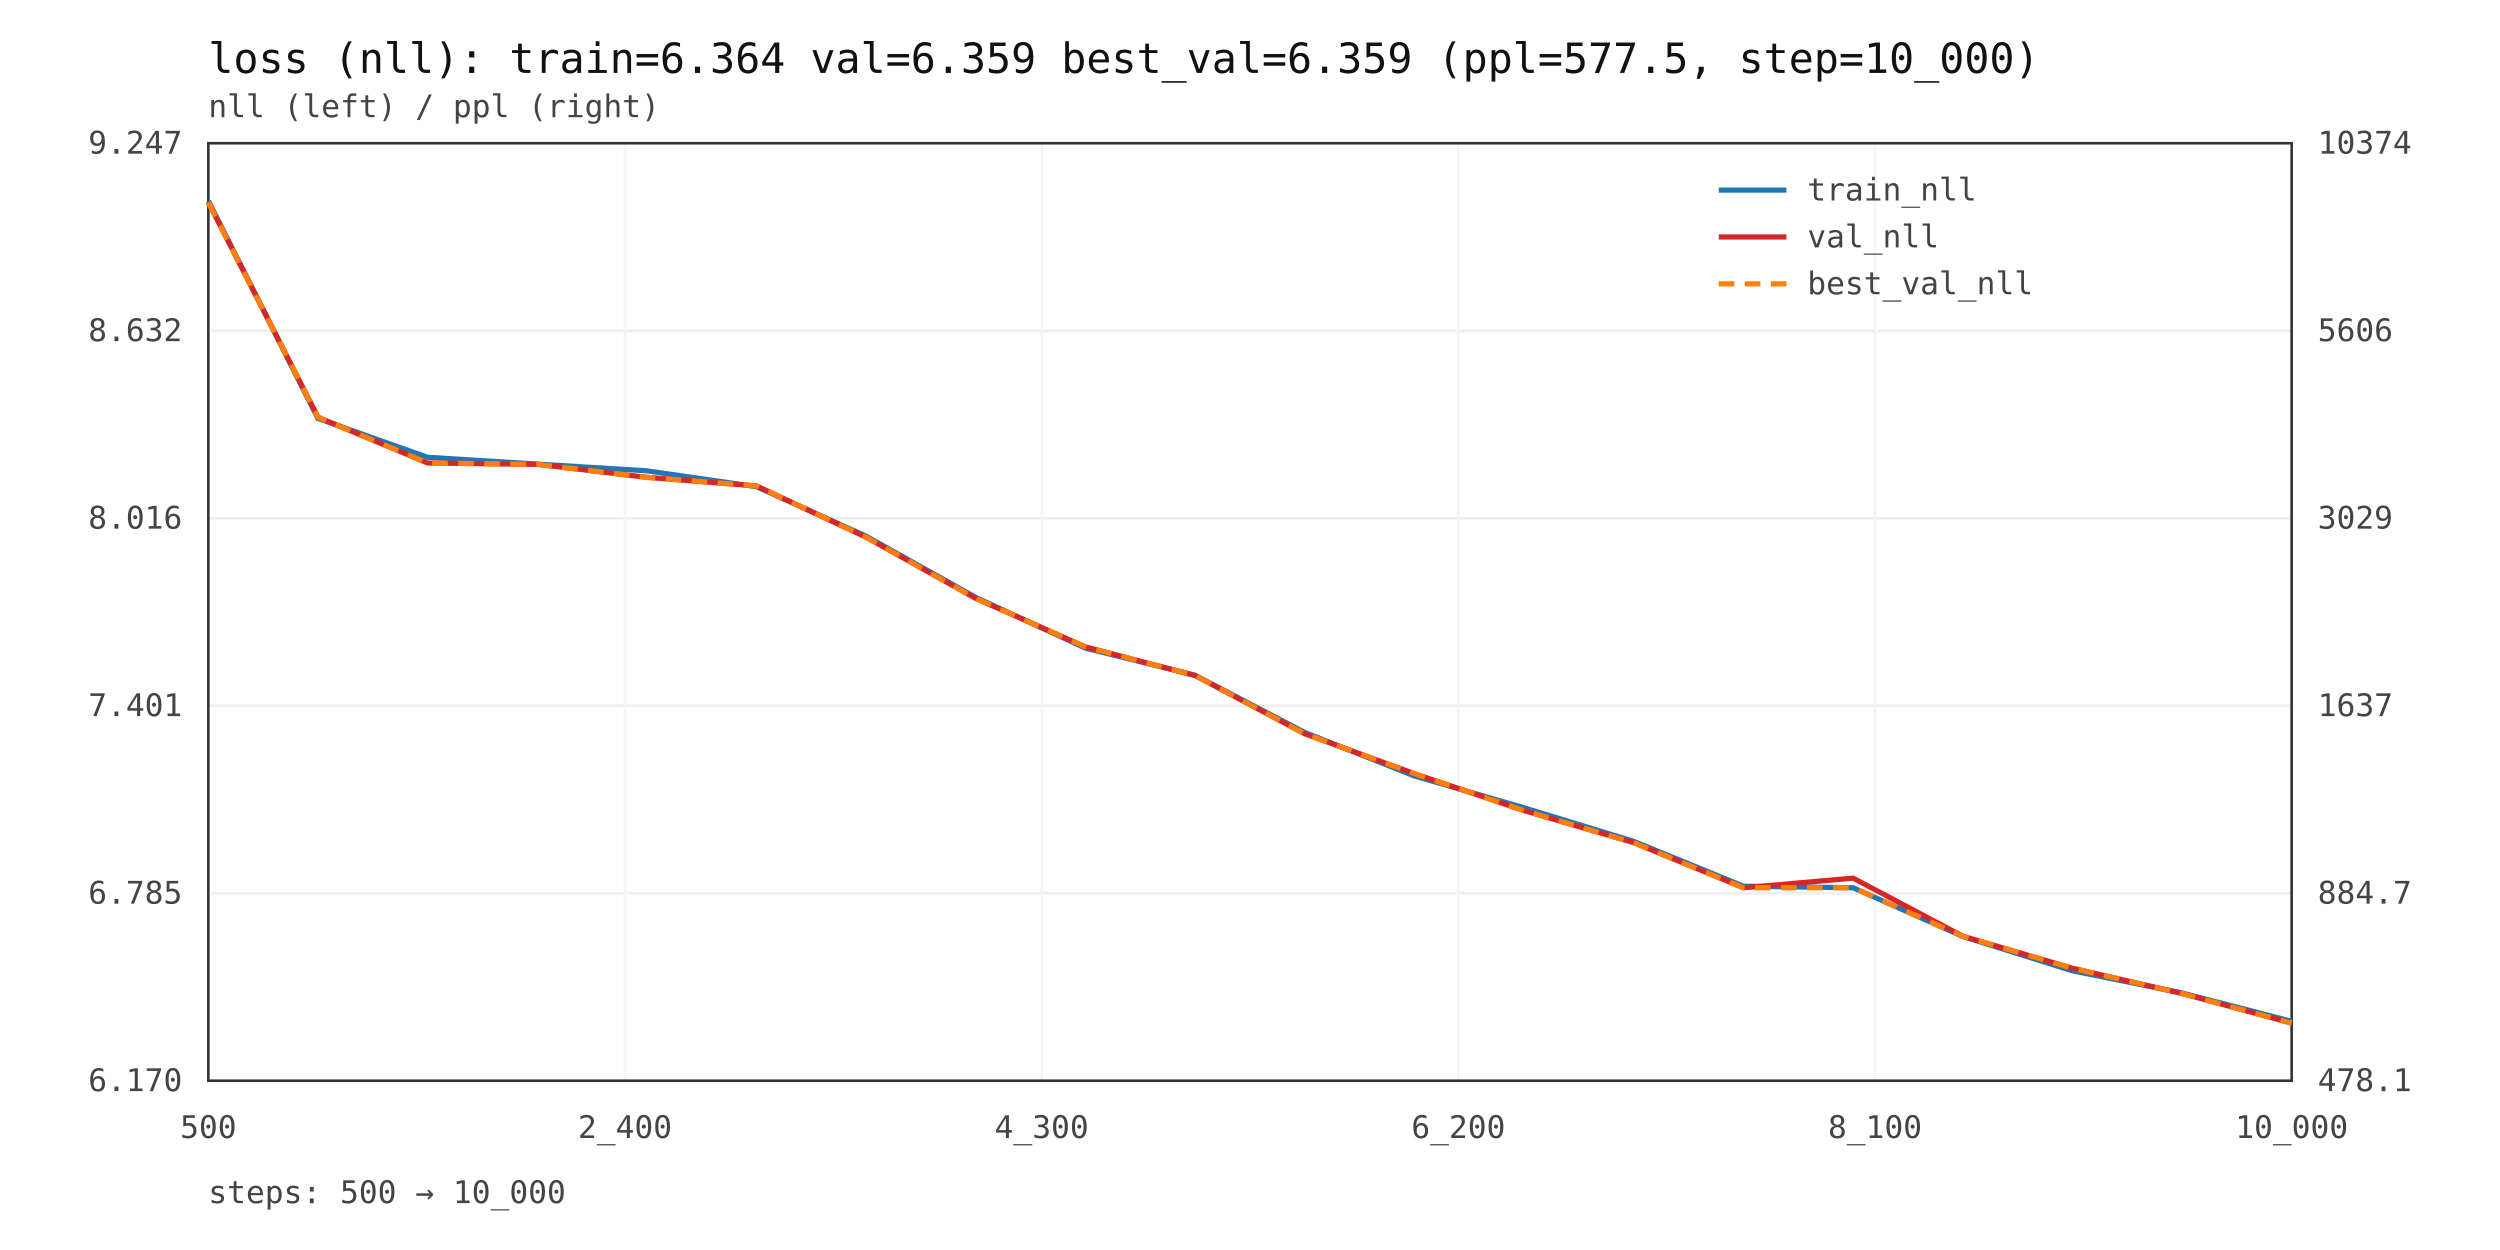
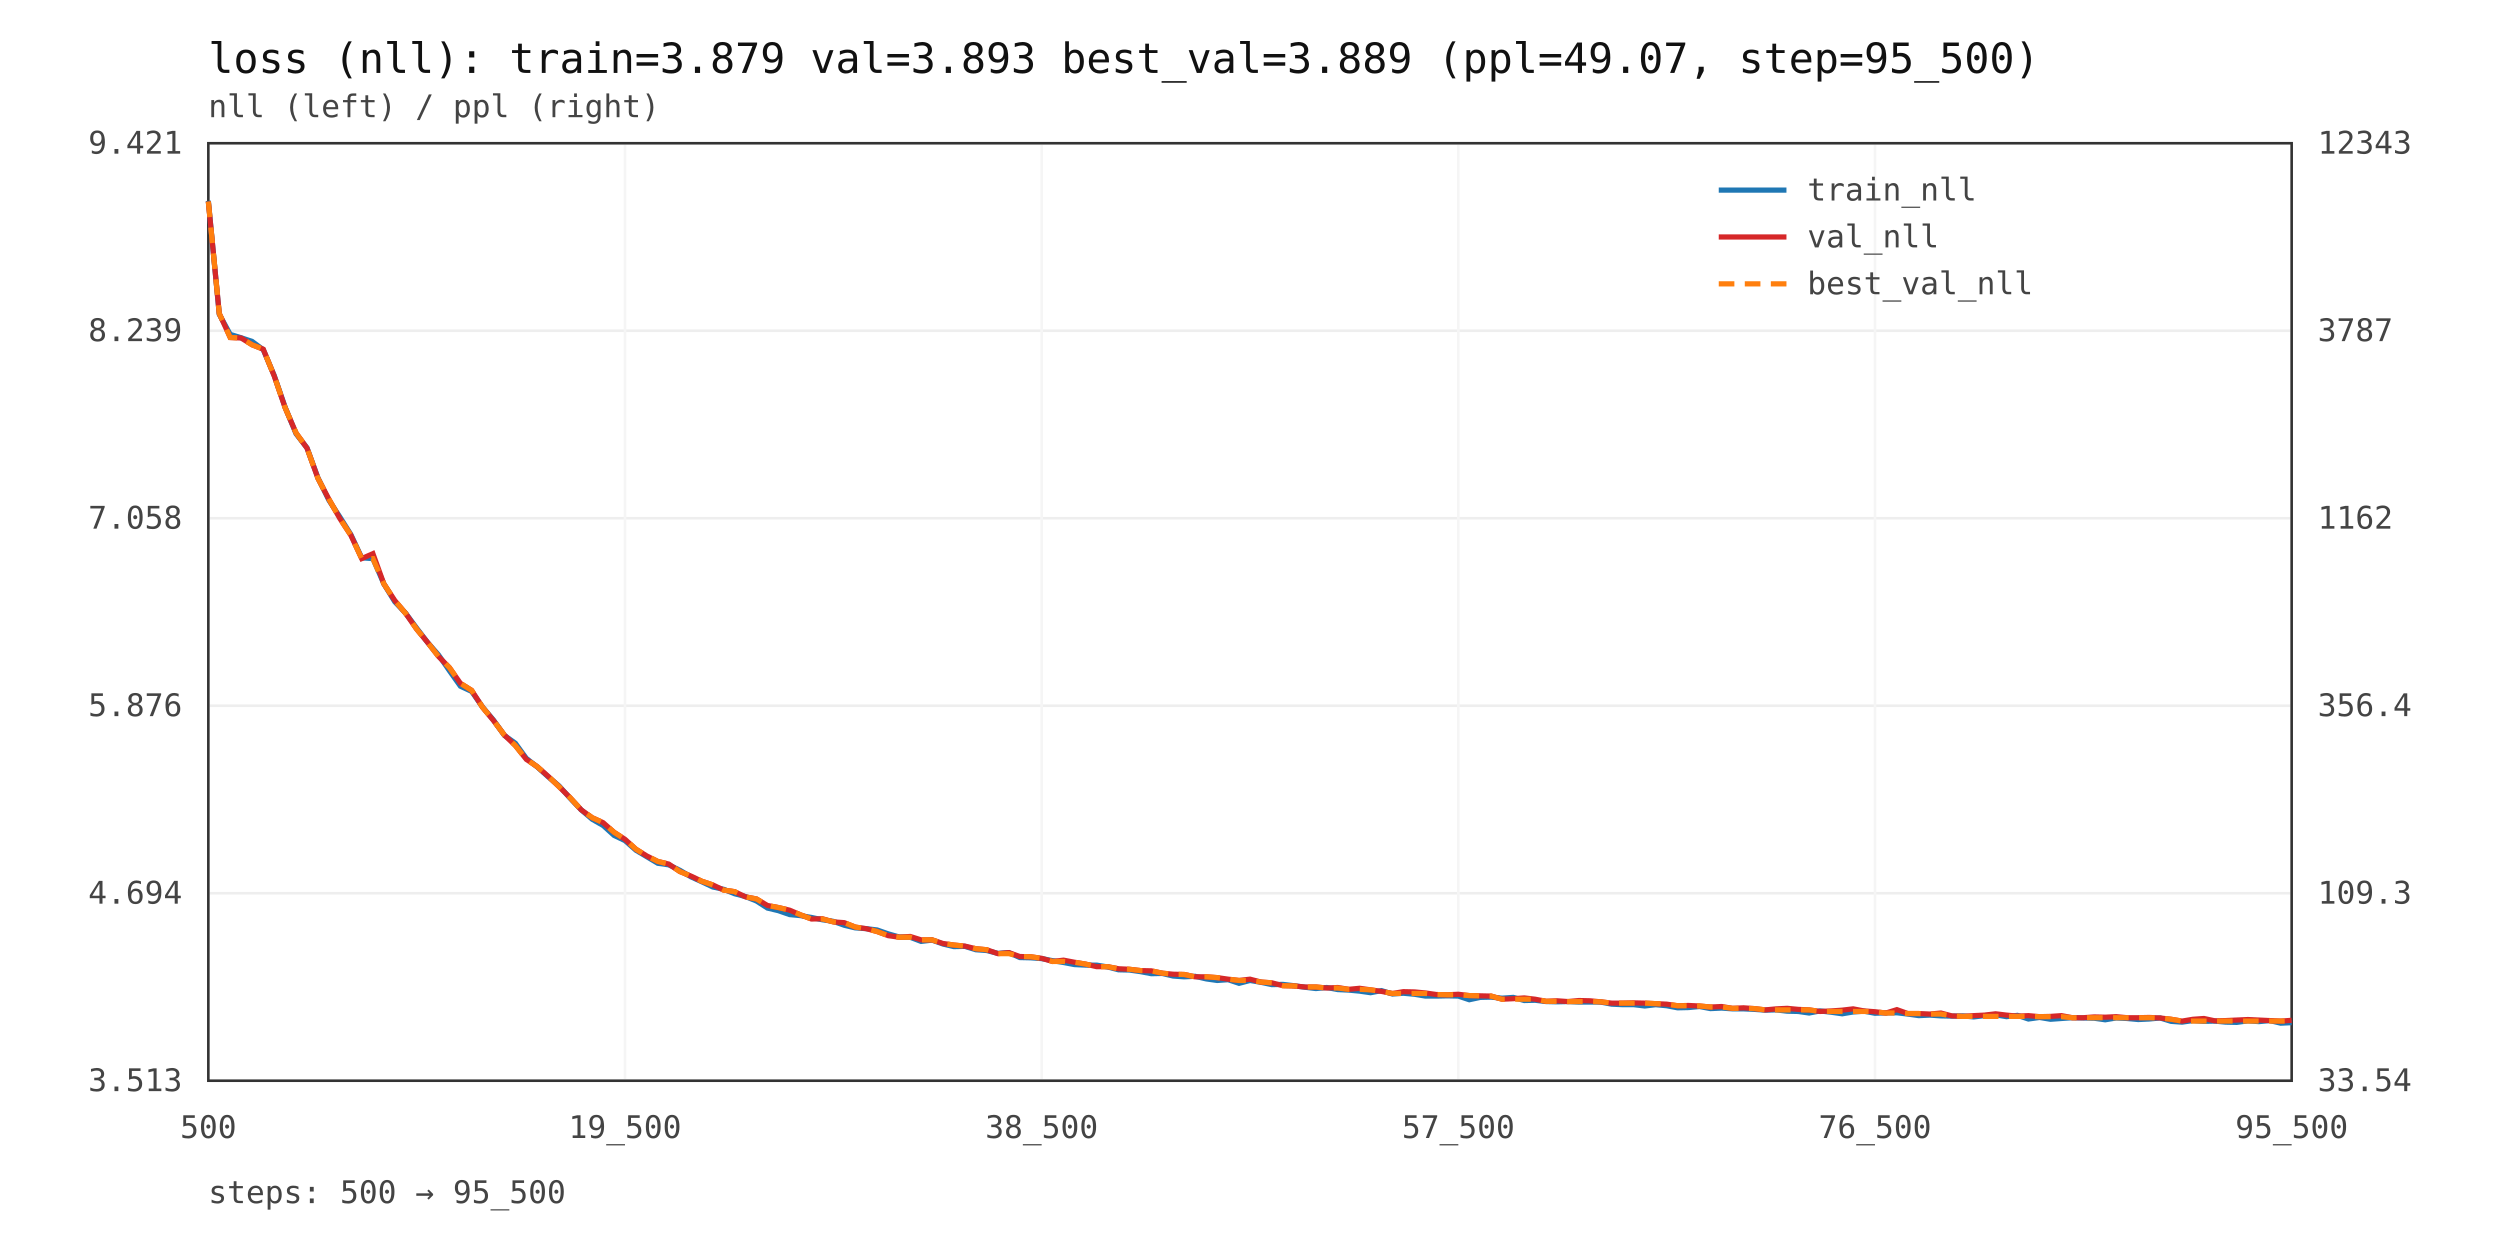
<svg xmlns="http://www.w3.org/2000/svg" width="960" height="480" viewBox="0 0 960 480">
  <style>
  .mono { font-family: ui-monospace, SFMono-Regular, Menlo, Monaco, Consolas, monospace; }
  .small { font-size: 12px; fill: #444; }
  .title { font-size: 16px; fill: #111; }
</style>
  <rect x="0" y="0" width="100%" height="100%" fill="white" />
-   <text class="mono title" x="80" y="28">loss (nll): train=6.364  val=6.359  best_val=6.359   (ppl=577.5, step=10_000)</text>
+   <text class="mono title" x="80" y="28">loss (nll): train=3.879  val=3.893  best_val=3.889   (ppl=49.07, step=95_500)</text>
  <line x1="80" y1="415.0" x2="880" y2="415.0" stroke="#eee" stroke-width="1" />
-   <text class="mono small" x="70" y="419.0" text-anchor="end">6.170</text>
-   <text class="mono small" x="890" y="419.0" text-anchor="start">478.1</text>
+   <text class="mono small" x="70" y="419.0" text-anchor="end">3.513</text>
+   <text class="mono small" x="890" y="419.0" text-anchor="start">33.54</text>
  <line x1="80" y1="343.0" x2="880" y2="343.0" stroke="#eee" stroke-width="1" />
-   <text class="mono small" x="70" y="347.0" text-anchor="end">6.785</text>
-   <text class="mono small" x="890" y="347.0" text-anchor="start">884.7</text>
+   <text class="mono small" x="70" y="347.0" text-anchor="end">4.694</text>
+   <text class="mono small" x="890" y="347.0" text-anchor="start">109.3</text>
  <line x1="80" y1="271.0" x2="880" y2="271.0" stroke="#eee" stroke-width="1" />
-   <text class="mono small" x="70" y="275.0" text-anchor="end">7.401</text>
-   <text class="mono small" x="890" y="275.0" text-anchor="start">1637</text>
+   <text class="mono small" x="70" y="275.0" text-anchor="end">5.876</text>
+   <text class="mono small" x="890" y="275.0" text-anchor="start">356.4</text>
  <line x1="80" y1="199.0" x2="880" y2="199.0" stroke="#eee" stroke-width="1" />
-   <text class="mono small" x="70" y="203.0" text-anchor="end">8.016</text>
-   <text class="mono small" x="890" y="203.0" text-anchor="start">3029</text>
+   <text class="mono small" x="70" y="203.0" text-anchor="end">7.058</text>
+   <text class="mono small" x="890" y="203.0" text-anchor="start">1162</text>
  <line x1="80" y1="127.0" x2="880" y2="127.0" stroke="#eee" stroke-width="1" />
-   <text class="mono small" x="70" y="131.0" text-anchor="end">8.632</text>
-   <text class="mono small" x="890" y="131.0" text-anchor="start">5606</text>
+   <text class="mono small" x="70" y="131.0" text-anchor="end">8.239</text>
+   <text class="mono small" x="890" y="131.0" text-anchor="start">3787</text>
  <line x1="80" y1="55.0" x2="880" y2="55.0" stroke="#eee" stroke-width="1" />
-   <text class="mono small" x="70" y="59.0" text-anchor="end">9.247</text>
-   <text class="mono small" x="890" y="59.0" text-anchor="start">10374</text>
+   <text class="mono small" x="70" y="59.0" text-anchor="end">9.421</text>
+   <text class="mono small" x="890" y="59.0" text-anchor="start">12343</text>
  <line x1="80.0" y1="55" x2="80.0" y2="415" stroke="#f5f5f5" stroke-width="1" />
  <text class="mono small" x="80.0" y="437" text-anchor="middle">500</text>
  <line x1="240.0" y1="55" x2="240.0" y2="415" stroke="#f5f5f5" stroke-width="1" />
-   <text class="mono small" x="240.0" y="437" text-anchor="middle">2_400</text>
+   <text class="mono small" x="240.0" y="437" text-anchor="middle">19_500</text>
  <line x1="400.0" y1="55" x2="400.0" y2="415" stroke="#f5f5f5" stroke-width="1" />
-   <text class="mono small" x="400.0" y="437" text-anchor="middle">4_300</text>
+   <text class="mono small" x="400.0" y="437" text-anchor="middle">38_500</text>
  <line x1="560.0" y1="55" x2="560.0" y2="415" stroke="#f5f5f5" stroke-width="1" />
-   <text class="mono small" x="560.0" y="437" text-anchor="middle">6_200</text>
+   <text class="mono small" x="560.0" y="437" text-anchor="middle">57_500</text>
  <line x1="720.0" y1="55" x2="720.0" y2="415" stroke="#f5f5f5" stroke-width="1" />
-   <text class="mono small" x="720.0" y="437" text-anchor="middle">8_100</text>
+   <text class="mono small" x="720.0" y="437" text-anchor="middle">76_500</text>
  <line x1="880.0" y1="55" x2="880.0" y2="415" stroke="#f5f5f5" stroke-width="1" />
-   <text class="mono small" x="880.0" y="437" text-anchor="middle">10_000</text>
+   <text class="mono small" x="880.0" y="437" text-anchor="middle">95_500</text>
  <rect x="80" y="55" width="800" height="360" fill="none" stroke="#333" stroke-width="1" />
  <text class="mono small" x="80" y="45">nll (left) / ppl (right)</text>
-   <polyline fill="none" stroke="#1f77b4" stroke-width="2" points="80.0,77.1 122.1,160.7 164.2,175.6 206.3,178.2 248.4,180.8 290.5,186.9 332.6,205.9 374.7,229.4 416.8,248.9 458.9,259.3 501.1,281.3 543.2,298.0 585.3,310.2 627.4,323.1 669.5,340.3 711.6,340.9 753.7,359.6 795.8,372.8 837.9,381.3 880.0,392.2" />
-   <polyline fill="none" stroke="#d62728" stroke-width="2" points="80.0,77.7 122.1,160.2 164.2,177.8 206.3,178.3 248.4,183.3 290.5,186.6 332.6,206.3 374.7,229.8 416.8,248.4 458.9,259.4 501.1,281.8 543.2,297.1 585.3,311.3 627.4,323.6 669.5,340.9 711.6,337.2 753.7,359.5 795.8,371.8 837.9,381.5 880.0,392.9" />
-   <polyline fill="none" stroke="#ff7f0e" stroke-width="2" stroke-dasharray="6,4" points="80.0,77.7 122.1,160.2 164.2,177.8 206.3,178.3 248.4,183.3 290.5,186.6 332.6,206.3 374.7,229.8 416.8,248.4 458.9,259.4 501.1,281.8 543.2,297.1 585.3,311.3 627.4,323.6 669.5,340.9 711.6,340.9 753.7,359.5 795.8,371.8 837.9,381.5 880.0,392.9" />
+   <polyline fill="none" stroke="#1f77b4" stroke-width="2" points="80.0,77.1 84.2,120.7 88.4,128.4 92.6,129.7 96.8,131.1 101.1,134.3 105.3,144.2 109.5,156.4 113.7,166.6 117.9,172.0 122.1,183.5 126.3,192.1 130.5,198.5 134.7,205.2 138.9,214.2 143.2,214.5 147.4,224.2 151.6,231.1 155.8,235.5 160.0,241.2 164.2,246.7 168.4,251.5 172.6,257.6 176.8,263.5 181.1,265.5 185.3,271.5 189.5,276.5 193.7,282.4 197.9,285.4 202.1,291.2 206.3,294.5 210.5,298.3 214.7,301.8 218.9,306.5 223.2,311.0 227.4,314.6 231.6,317.0 235.8,320.8 240.0,322.8 244.2,326.5 248.4,329.0 252.6,331.5 256.8,332.1 261.1,334.2 265.3,336.7 269.5,338.6 273.7,340.6 277.9,341.5 282.1,343.2 286.3,344.3 290.5,346.0 294.7,348.7 298.9,349.7 303.2,351.2 307.4,351.6 311.6,352.3 315.8,353.2 320.0,353.8 324.2,355.3 328.4,356.3 332.6,356.6 336.8,357.1 341.1,358.6 345.3,359.8 349.5,359.9 353.7,361.5 357.9,361.0 362.1,362.5 366.3,363.5 370.5,363.4 374.7,364.7 378.9,365.0 383.2,366.1 387.4,365.8 391.6,367.7 395.8,367.8 400.0,368.1 404.2,368.9 408.4,369.6 412.6,370.4 416.8,370.6 421.1,370.6 425.3,371.3 429.5,372.4 433.7,372.5 437.9,373.1 442.1,373.9 446.3,373.8 450.5,374.8 454.7,375.1 458.9,374.9 463.2,375.9 467.4,376.5 471.6,376.2 475.8,377.6 480.0,376.5 484.2,377.2 488.4,378.1 492.6,378.0 496.8,378.5 501.1,379.1 505.3,379.6 509.5,379.2 513.7,380.0 517.9,380.2 522.1,380.6 526.3,381.2 530.5,380.4 534.7,381.7 538.9,381.4 543.2,381.8 547.4,382.5 551.6,382.5 555.8,382.4 560.0,382.5 564.2,383.9 568.4,383.0 572.6,382.9 576.8,383.3 581.1,383.0 585.3,384.2 589.5,384.1 593.7,384.6 597.9,384.7 602.1,384.6 606.3,384.8 610.5,384.8 614.7,384.8 618.9,385.6 623.2,385.8 627.4,385.8 631.6,386.3 635.8,385.8 640.0,386.2 644.2,387.0 648.4,386.9 652.6,386.5 656.8,387.3 661.1,387.1 665.3,387.4 669.5,387.4 673.7,387.6 677.9,387.9 682.1,387.8 686.3,388.3 690.5,388.4 694.7,389.0 698.9,388.2 703.2,388.7 707.4,389.3 711.6,388.6 715.8,388.3 720.0,389.1 724.2,388.9 728.4,388.9 732.6,389.4 736.8,390.0 741.1,389.8 745.3,390.1 749.5,390.2 753.7,390.1 757.9,390.5 762.1,390.0 766.3,389.7 770.5,390.4 774.7,389.9 778.9,391.3 783.2,390.7 787.4,391.4 791.6,391.1 795.8,390.8 800.0,390.9 804.2,391.0 808.4,391.6 812.6,390.9 816.8,391.1 821.1,391.5 825.3,391.3 829.5,390.9 833.7,392.2 837.9,392.5 842.1,391.9 846.3,392.2 850.5,392.1 854.7,392.5 858.9,392.6 863.2,392.0 867.4,392.3 871.6,391.9 875.8,392.9 880.0,392.7" />
+   <polyline fill="none" stroke="#d62728" stroke-width="2" points="80.0,77.4 84.2,120.4 88.4,129.6 92.6,129.8 96.8,132.4 101.1,134.1 105.3,144.4 109.5,156.6 113.7,166.3 117.9,172.1 122.1,183.7 126.3,191.7 130.5,199.1 134.7,205.5 138.9,214.5 143.2,212.6 147.4,224.2 151.6,230.6 155.8,235.6 160.0,241.6 164.2,246.7 168.4,252.1 172.6,256.4 176.8,262.4 181.1,265.1 185.3,271.6 189.5,276.7 193.7,282.3 197.9,286.3 202.1,291.6 206.3,294.4 210.5,298.1 214.7,302.1 218.9,306.3 223.2,311.0 227.4,314.0 231.6,315.9 235.8,319.6 240.0,322.3 244.2,326.1 248.4,328.7 252.6,330.8 256.8,331.8 261.1,334.7 265.3,336.4 269.5,338.4 273.7,339.8 277.9,341.8 282.1,342.4 286.3,344.4 290.5,345.2 294.7,347.7 298.9,348.5 303.2,349.5 307.4,351.3 311.6,352.9 315.8,352.8 320.0,354.0 324.2,354.3 328.4,356.0 332.6,356.6 336.8,357.7 341.1,359.3 345.3,359.9 349.5,359.6 353.7,360.9 357.9,360.9 362.1,362.3 366.3,362.9 370.5,363.3 374.7,364.3 378.9,364.7 383.2,366.2 387.4,365.8 391.6,367.3 395.8,367.4 400.0,368.0 404.2,369.2 408.4,368.7 412.6,369.5 416.8,370.2 421.1,371.2 425.3,371.2 429.5,372.0 433.7,372.2 437.9,372.7 442.1,372.8 446.3,373.7 450.5,374.1 454.7,374.2 458.9,375.1 463.2,375.1 467.4,375.4 471.6,376.0 475.8,376.5 480.0,376.0 484.2,377.1 488.4,377.4 492.6,378.5 496.8,378.6 501.1,379.0 505.3,379.0 509.5,379.4 513.7,379.2 517.9,379.9 522.1,379.5 526.3,380.1 530.5,380.7 534.7,381.5 538.9,380.8 543.2,380.9 547.4,381.3 551.6,381.9 555.8,382.0 560.0,381.8 564.2,382.3 568.4,382.4 572.6,382.5 576.8,383.7 581.1,383.5 585.3,383.2 589.5,383.7 593.7,384.5 597.9,384.3 602.1,384.6 606.3,384.2 610.5,384.3 614.7,384.7 618.9,385.2 623.2,385.2 627.4,385.1 631.6,385.2 635.8,385.4 640.0,385.6 644.2,386.2 648.4,386.1 652.6,386.3 656.8,386.7 661.1,386.5 665.3,387.2 669.5,387.0 673.7,387.3 677.9,387.8 682.1,387.4 686.3,387.2 690.5,387.6 694.7,387.8 698.9,388.4 703.2,388.2 707.4,387.9 711.6,387.4 715.8,388.2 720.0,388.5 724.2,389.0 728.4,387.7 732.6,389.2 736.8,389.2 741.1,389.4 745.3,389.0 749.5,390.1 753.7,390.3 757.9,390.0 762.1,389.8 766.3,389.3 770.5,389.8 774.7,390.2 778.9,390.0 783.2,390.4 787.4,390.3 791.6,390.0 795.8,390.8 800.0,390.8 804.2,390.5 808.4,390.6 812.6,390.4 816.8,390.8 821.1,390.8 825.3,390.7 829.5,390.9 833.7,391.4 837.9,392.1 842.1,391.4 846.3,391.1 850.5,392.0 854.7,391.9 858.9,391.7 863.2,391.5 867.4,391.7 871.6,391.9 875.8,392.1 880.0,391.8" />
+   <polyline fill="none" stroke="#ff7f0e" stroke-width="2" stroke-dasharray="6,4" points="80.0,77.4 84.2,120.4 88.4,129.6 92.6,129.8 96.8,132.4 101.1,134.1 105.3,144.4 109.5,156.6 113.7,166.3 117.9,172.1 122.1,183.7 126.3,191.7 130.5,199.1 134.7,205.5 138.9,214.5 143.2,214.5 147.4,224.2 151.6,230.6 155.8,235.6 160.0,241.6 164.2,246.7 168.4,252.1 172.6,256.4 176.8,262.4 181.1,265.1 185.3,271.6 189.5,276.7 193.7,282.3 197.9,286.3 202.1,291.6 206.3,294.4 210.5,298.1 214.7,302.1 218.9,306.3 223.2,311.0 227.4,314.0 231.6,315.9 235.8,319.6 240.0,322.3 244.2,326.1 248.4,328.7 252.6,330.8 256.8,331.8 261.1,334.7 265.3,336.4 269.5,338.4 273.7,339.8 277.9,341.8 282.1,342.4 286.3,344.4 290.5,345.2 294.7,347.7 298.9,348.5 303.2,349.5 307.4,351.3 311.6,352.9 315.8,352.9 320.0,354.0 324.2,354.3 328.4,356.0 332.6,356.6 336.8,357.7 341.1,359.3 345.3,359.9 349.5,359.9 353.7,360.9 357.9,360.9 362.1,362.3 366.3,362.9 370.5,363.3 374.7,364.3 378.9,364.7 383.2,366.2 387.4,366.2 391.6,367.3 395.8,367.4 400.0,368.0 404.2,369.2 408.4,369.2 412.6,369.5 416.8,370.2 421.1,371.2 425.3,371.2 429.5,372.0 433.7,372.2 437.9,372.7 442.1,372.8 446.3,373.7 450.5,374.1 454.7,374.2 458.9,375.1 463.2,375.1 467.4,375.4 471.6,376.0 475.8,376.5 480.0,376.5 484.2,377.1 488.4,377.4 492.6,378.5 496.8,378.6 501.1,379.0 505.3,379.0 509.5,379.4 513.7,379.4 517.9,379.9 522.1,379.9 526.3,380.1 530.5,380.7 534.7,381.5 538.9,381.5 543.2,381.5 547.4,381.5 551.6,381.9 555.8,382.0 560.0,382.0 564.2,382.3 568.4,382.4 572.6,382.5 576.8,383.7 581.1,383.7 585.3,383.7 589.5,383.7 593.7,384.5 597.9,384.5 602.1,384.6 606.3,384.6 610.5,384.6 614.7,384.7 618.9,385.2 623.2,385.2 627.4,385.2 631.6,385.2 635.8,385.4 640.0,385.6 644.2,386.2 648.4,386.2 652.6,386.3 656.8,386.7 661.1,386.7 665.3,387.2 669.5,387.2 673.7,387.3 677.9,387.8 682.1,387.8 686.3,387.8 690.5,387.8 694.7,387.8 698.9,388.4 703.2,388.4 707.4,388.4 711.6,388.4 715.8,388.4 720.0,388.5 724.2,389.0 728.4,389.0 732.6,389.2 736.8,389.2 741.1,389.4 745.3,389.4 749.5,390.1 753.7,390.3 757.9,390.3 762.1,390.3 766.3,390.3 770.5,390.3 774.7,390.3 778.9,390.3 783.2,390.4 787.4,390.4 791.6,390.4 795.8,390.8 800.0,390.8 804.2,390.8 808.4,390.8 812.6,390.8 816.8,390.8 821.1,390.8 825.3,390.8 829.5,390.9 833.7,391.4 837.9,392.1 842.1,392.1 846.3,392.1 850.5,392.1 854.7,392.1 858.9,392.1 863.2,392.1 867.4,392.1 871.6,392.1 875.8,392.1 880.0,392.1" />
  <line x1="660" y1="73" x2="686" y2="73" stroke="#1f77b4" stroke-width="2" />
  <text class="mono small" x="694" y="77">train_nll</text>
  <line x1="660" y1="91" x2="686" y2="91" stroke="#d62728" stroke-width="2" />
  <text class="mono small" x="694" y="95">val_nll</text>
  <line x1="660" y1="109" x2="686" y2="109" stroke="#ff7f0e" stroke-width="2" stroke-dasharray="6,4" />
  <text class="mono small" x="694" y="113">best_val_nll</text>
-   <text class="mono small" x="80" y="462">steps: 500 → 10_000</text>
+   <text class="mono small" x="80" y="462">steps: 500 → 95_500</text>
</svg>
